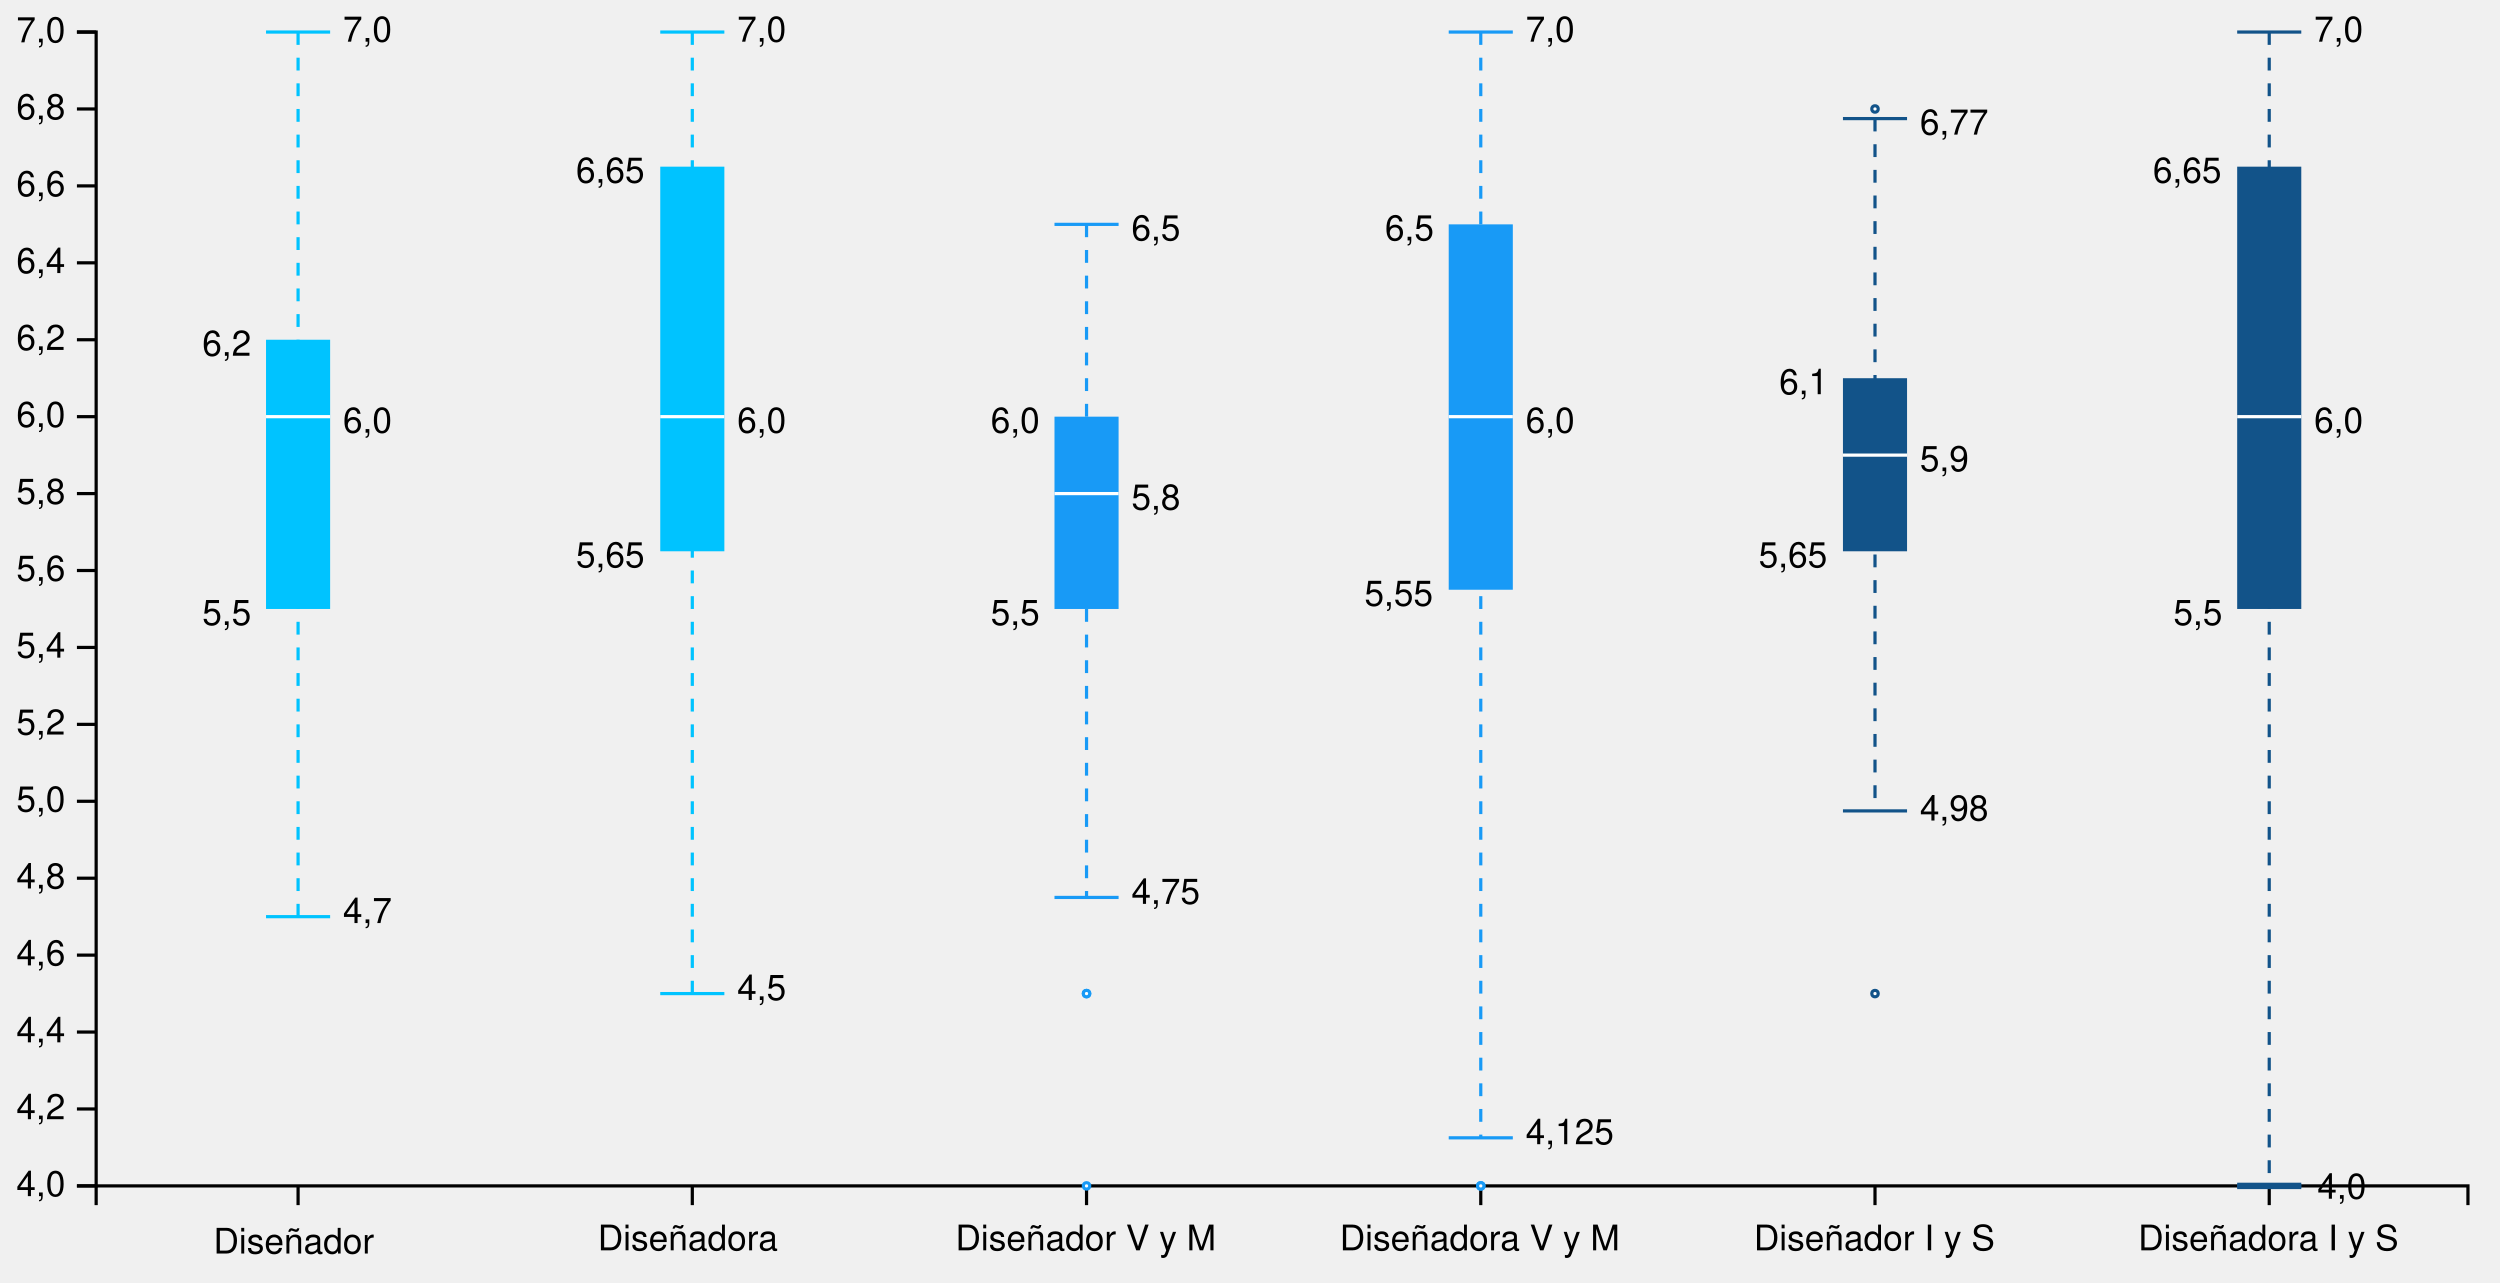
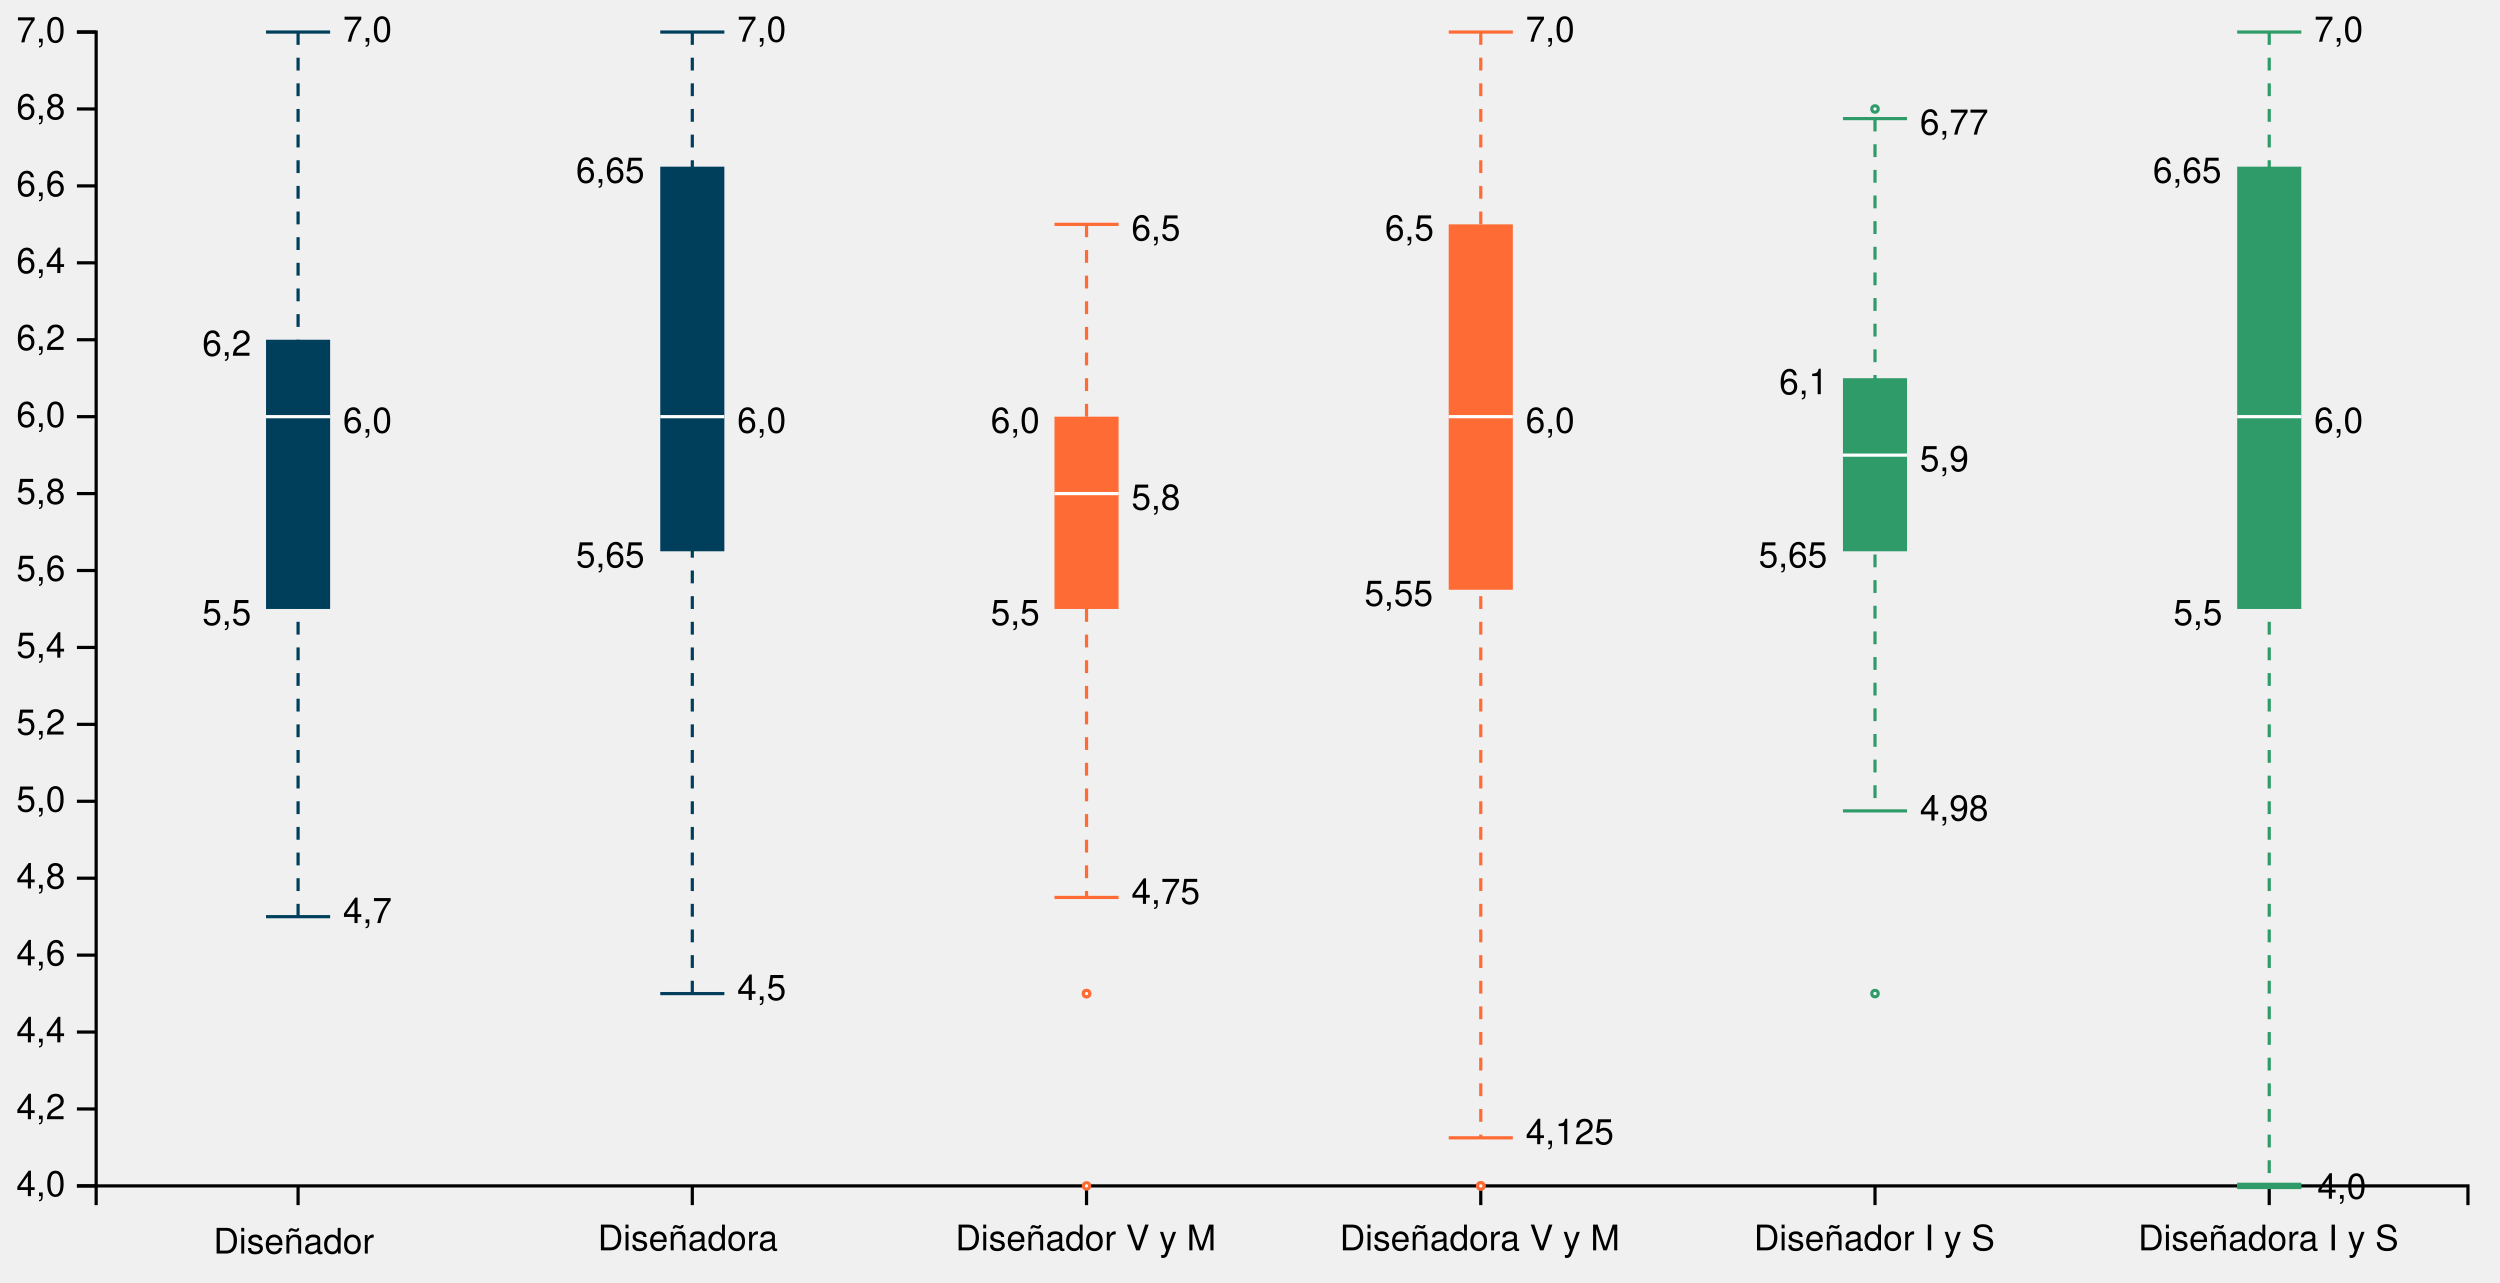
<svg xmlns="http://www.w3.org/2000/svg" version="1.2" viewBox="0 0 780 400">
  <style>
        tspan {
            white-space: pre;
        }
        .s0 {
            fill: none;
            stroke: #000000;
        }
        .t1 {
            font-size: 11px;
            fill: #000000;
            font-weight: 400;
            font-family: Helvetica, Arial, sans-serif;
        }
        .s2 {
            fill: #000000;
-             stroke: #00c3ff;
+             stroke: #003f5c;
            stroke-dasharray: 4;
        }
        .s3 {
            fill: #000000;
-             stroke: #00c3ff;
+             stroke: #003f5c;
        }
        .s4 {
-             fill: #00c3ff;
+             fill: #003f5c;
        }
        .s5 {
            fill: #000000;
            stroke: #ffffff;
        }
        .s6 {
            fill: #000000;
-             stroke: #189af6;
+             stroke: #ff6b35;
            stroke-dasharray: 4;
        }
        .s7 {
            fill: #000000;
-             stroke: #189af6;
+             stroke: #ff6b35;
        }
        .s8 {
-             fill: #189af6;
+             fill: #ff6b35;
        }
        .s9 {
            fill: #ffffff;
-             stroke: #189af6;
+             stroke: #ff6b35;
        }
        .s10 {
            fill: #000000;
-             stroke: #125389;
+             stroke: #2f9b69;
            stroke-dasharray: 4;
        }
        .s11 {
            fill: #000000;
-             stroke: #125389;
+             stroke: #2f9b69;
        }
        .s12 {
-             fill: #125389;
+             fill: #2f9b69;
        }
        .s13 {
            fill: #ffffff;
-             stroke: #125389;
+             stroke: #2f9b69;
        }
        .s14 {
            fill: #000000;
-             stroke: #125389;
+             stroke: #2f9b69;
            stroke-width: 2;
        }
    </style>
  <g id="viz">
    <g id="y axis">
      <path class="s0" d="m24 370h6v-360h-6" />
      <g>
        <path class="s0" d="m30 370h-6" />
        <text id="4,0" style="transform: matrix(1, 0, 0, 1, 5.1, 373.2);">
          <tspan x="0" y="0" class="t1">4,0</tspan>
        </text>
      </g>
      <g>
        <path class="s0" d="m30 346h-6" />
        <text id="4,2" style="transform: matrix(1, 0, 0, 1, 5.1, 349.2);">
          <tspan x="0" y="0" class="t1">4,2</tspan>
        </text>
      </g>
      <g>
        <path class="s0" d="m30 322h-6" />
        <text id="4,4" style="transform: matrix(1, 0, 0, 1, 5.1, 325.2);">
          <tspan x="0" y="0" class="t1">4,4</tspan>
        </text>
      </g>
      <g>
        <path class="s0" d="m30 298h-6" />
        <text id="4,6" style="transform: matrix(1, 0, 0, 1, 5.1, 301.2);">
          <tspan x="0" y="0" class="t1">4,6</tspan>
        </text>
      </g>
      <g>
        <path class="s0" d="m30 274h-6" />
        <text id="4,8" style="transform: matrix(1, 0, 0, 1, 5.1, 277.2);">
          <tspan x="0" y="0" class="t1">4,8</tspan>
        </text>
      </g>
      <g>
        <path class="s0" d="m30 250h-6" />
        <text id="5,0" style="transform: matrix(1, 0, 0, 1, 5.1, 253.2);">
          <tspan x="0" y="0" class="t1">5,0</tspan>
        </text>
      </g>
      <g>
        <path class="s0" d="m30 226h-6" />
        <text id="5,2" style="transform: matrix(1, 0, 0, 1, 5.1, 229.2);">
          <tspan x="0" y="0" class="t1">5,2</tspan>
        </text>
      </g>
      <g>
        <path class="s0" d="m30 202h-6" />
        <text id="5,4" style="transform: matrix(1, 0, 0, 1, 5.1, 205.2);">
          <tspan x="0" y="0" class="t1">5,4</tspan>
        </text>
      </g>
      <g>
        <path class="s0" d="m30 178h-6" />
        <text id="5,6" style="transform: matrix(1, 0, 0, 1, 5.1, 181.2);">
          <tspan x="0" y="0" class="t1">5,6</tspan>
        </text>
      </g>
      <g>
        <path class="s0" d="m30 154h-6" />
        <text id="5,8" style="transform: matrix(1, 0, 0, 1, 5.1, 157.2);">
          <tspan x="0" y="0" class="t1">5,8</tspan>
        </text>
      </g>
      <g>
        <path class="s0" d="m30 130h-6" />
        <text id="6,0" style="transform: matrix(1, 0, 0, 1, 5.1, 133.2);">
          <tspan x="0" y="0" class="t1">6,0</tspan>
        </text>
      </g>
      <g>
        <path class="s0" d="m30 106h-6" />
        <text id="6,2" style="transform: matrix(1, 0, 0, 1, 5.1, 109.2);">
          <tspan x="0" y="0" class="t1">6,2</tspan>
        </text>
      </g>
      <g>
        <path class="s0" d="m30 82h-6" />
        <text id="6,4" style="transform: matrix(1, 0, 0, 1, 5.1, 85.2);">
          <tspan x="0" y="0" class="t1">6,4</tspan>
        </text>
      </g>
      <g>
        <path class="s0" d="m30 58h-6" />
        <text id="6,6" style="transform: matrix(1, 0, 0, 1, 5.1, 61.2);">
          <tspan x="0" y="0" class="t1">6,6</tspan>
        </text>
      </g>
      <g>
        <path class="s0" d="m30 34h-6" />
        <text id="6,8" style="transform: matrix(1, 0, 0, 1, 5.1, 37.2);">
          <tspan x="0" y="0" class="t1">6,8</tspan>
        </text>
      </g>
      <g>
        <path class="s0" d="m30 10h-6" />
        <text id="7,0" style="transform: matrix(1, 0, 0, 1, 5.1, 13.2);">
          <tspan x="0" y="0" class="t1">7,0</tspan>
        </text>
      </g>
    </g>
    <g id="x axis">
      <path class="s0" d="m30 376v-6h740v6" />
      <g>
        <path class="s0" d="m93 370v6" />
        <text id="Diseñador " style="transform: matrix(1, 0, 0, 1, 66.6, 391.1);">
          <tspan x="0" y="0" class="t1">Diseñador</tspan>
        </text>
      </g>
      <g>
        <path class="s0" d="m216 370v6" />
        <text id="Diseñadora " style="transform: matrix(1, 0, 0, 1, 186.5, 390.1);">
          <tspan x="0" y="0" class="t1">Diseñadora</tspan>
        </text>
      </g>
      <g>
        <path class="s0" d="m339 370v6" />
        <text id="Diseñador V y M" style="transform: matrix(1, 0, 0, 1, 298.1, 390.1);">
          <tspan x="0" y="0" class="t1">Diseñador V y M</tspan>
        </text>
      </g>
      <g>
        <path class="s0" d="m462 370v6" />
        <text id="Diseñadora V y M" style="transform: matrix(1, 0, 0, 1, 418, 390.1);">
          <tspan x="0" y="0" class="t1">Diseñadora V y M</tspan>
        </text>
      </g>
      <g>
        <path class="s0" d="m585 370v6" />
        <text id="Diseñador I y S" style="transform: matrix(1, 0, 0, 1, 547.2, 390.1);">
          <tspan x="0" y="0" class="t1">Diseñador I y S</tspan>
        </text>
      </g>
      <g>
        <path class="s0" d="m708 370v6" />
        <text id="Diseñadora I y S" style="transform: matrix(1, 0, 0, 1, 667.1, 390.1);">
          <tspan x="0" y="0" class="t1">Diseñadora I y S</tspan>
        </text>
      </g>
    </g>
    <g id="boxplots">
      <g id="diseñador">
        <path class="s2" d="m93 10v276" />
        <path class="s3" d="m83 10h20" />
        <path class="s3" d="m83 286h20" />
        <path class="s4" d="m83 106h20v84h-20z" />
        <path class="s5" d="m83 130h20" />
      </g>
      <g id="diseñadora">
        <path class="s2" d="m216 10v300" />
        <path class="s3" d="m206 10h20" />
        <path class="s3" d="m206 310h20" />
        <path class="s4" d="m206 52h20v120h-20z" />
        <path class="s5" d="m206 130h20" />
      </g>
      <g id="diseñador v y m">
        <path class="s6" d="m339 70v210" />
        <path class="s7" d="m329 70h20" />
        <path class="s7" d="m329 280h20" />
        <path class="s8" d="m329 130h20v60h-20z" />
        <path class="s5" d="m329 154h20" />
        <path class="s9" d="m339 311c-0.6 0-1-0.4-1-1 0-0.6 0.4-1 1-1 0.6 0 1 0.4 1 1 0 0.6-0.4 1-1 1z" />
        <path class="s9" d="m339 311c-0.6 0-1-0.4-1-1 0-0.6 0.4-1 1-1 0.6 0 1 0.4 1 1 0 0.6-0.4 1-1 1z" />
        <path class="s9" d="m339 371c-0.6 0-1-0.4-1-1 0-0.6 0.4-1 1-1 0.6 0 1 0.4 1 1 0 0.6-0.4 1-1 1z" />
      </g>
      <g id="diseñadora v y m">
        <path class="s6" d="m462 10v345" />
        <path class="s7" d="m452 10h20" />
        <path class="s7" d="m452 355h20" />
        <path class="s8" d="m452 70h20v114h-20z" />
        <path class="s5" d="m452 130h20" />
        <path class="s9" d="m462 371c-0.6 0-1-0.4-1-1 0-0.6 0.4-1 1-1 0.6 0 1 0.4 1 1 0 0.6-0.4 1-1 1z" />
        <path class="s9" d="m462 371c-0.6 0-1-0.4-1-1 0-0.6 0.4-1 1-1 0.6 0 1 0.4 1 1 0 0.6-0.4 1-1 1z" />
      </g>
      <g id="diseñador i y s">
        <path class="s10" d="m585 37v216" />
        <path class="s11" d="m575 37h20" />
        <path class="s11" d="m575 253h20" />
        <path class="s12" d="m575 118h20v54h-20z" />
        <path class="s5" d="m575 142h20" />
        <path class="s13" d="m585 311c-0.6 0-1-0.4-1-1 0-0.6 0.4-1 1-1 0.6 0 1 0.4 1 1 0 0.6-0.4 1-1 1z" />
        <path class="s13" d="m585 35c-0.6 0-1-0.4-1-1 0-0.6 0.4-1 1-1 0.6 0 1 0.4 1 1 0 0.6-0.4 1-1 1z" />
      </g>
      <g id="diseñadora i y s">
        <path class="s10" d="m708 10v360" />
        <path class="s11" d="m698 10h20" />
        <path id="Layer copy" class="s14" d="m698 370h20" />
        <path class="s11" d="m698 370h20" />
        <path class="s12" d="m698 52h20v138h-20z" />
        <path class="s5" d="m698 130h20" />
      </g>
    </g>
    <g id="boxplots">
      <g>
        <text id="7,0" style="transform: matrix(1, 0, 0, 1, 107, 13);">
          <tspan x="0" y="0" class="t1">7,0</tspan>
        </text>
        <text id="4,7" style="transform: matrix(1, 0, 0, 1, 107, 288);">
          <tspan x="0" y="0" class="t1">4,7</tspan>
        </text>
        <text id="6,0" style="transform: matrix(1, 0, 0, 1, 107, 135);">
          <tspan x="0" y="0" class="t1">6,0</tspan>
        </text>
        <text id="5,5" style="transform: matrix(1, 0, 0, 1, 63.1, 195);">
          <tspan x="0" y="0" class="t1">5,5</tspan>
        </text>
        <text id="6,2" style="transform: matrix(1, 0, 0, 1, 63.1, 111);">
          <tspan x="0" y="0" class="t1">6,2</tspan>
        </text>
      </g>
      <g>
        <text id="7,0" style="transform: matrix(1, 0, 0, 1, 230, 13);">
          <tspan x="0" y="0" class="t1">7,0</tspan>
        </text>
        <text id="4,5" style="transform: matrix(1, 0, 0, 1, 230, 312);">
          <tspan x="0" y="0" class="t1">4,5</tspan>
        </text>
        <text id="6,0" style="transform: matrix(1, 0, 0, 1, 230, 135);">
          <tspan x="0" y="0" class="t1">6,0</tspan>
        </text>
        <text id="5,65" style="transform: matrix(1, 0, 0, 1, 179.7, 177);">
          <tspan x="0" y="0" class="t1">5,65</tspan>
        </text>
        <text id="6,65" style="transform: matrix(1, 0, 0, 1, 179.7, 57);">
          <tspan x="0" y="0" class="t1">6,65</tspan>
        </text>
      </g>
      <g>
        <text id="6,5" style="transform: matrix(1, 0, 0, 1, 353, 75);">
          <tspan x="0" y="0" class="t1">6,5</tspan>
        </text>
        <text id="4,75" style="transform: matrix(1, 0, 0, 1, 353, 282);">
          <tspan x="0" y="0" class="t1">4,75</tspan>
        </text>
        <text id="5,8" style="transform: matrix(1, 0, 0, 1, 353, 159);">
          <tspan x="0" y="0" class="t1">5,8</tspan>
        </text>
        <text id="5,5" style="transform: matrix(1, 0, 0, 1, 309.1, 195);">
          <tspan x="0" y="0" class="t1">5,5</tspan>
        </text>
        <text id="6,0" style="transform: matrix(1, 0, 0, 1, 309.1, 135);">
          <tspan x="0" y="0" class="t1">6,0</tspan>
        </text>
      </g>
      <g>
        <text id="7,0" style="transform: matrix(1, 0, 0, 1, 476, 13);">
          <tspan x="0" y="0" class="t1">7,0</tspan>
        </text>
        <text id="4,125" style="transform: matrix(1, 0, 0, 1, 476, 357);">
          <tspan x="0" y="0" class="t1">4,125</tspan>
        </text>
        <text id="6,0" style="transform: matrix(1, 0, 0, 1, 476, 135);">
          <tspan x="0" y="0" class="t1">6,0</tspan>
        </text>
        <text id="5,55" style="transform: matrix(1, 0, 0, 1, 425.7, 189);">
          <tspan x="0" y="0" class="t1">5,55</tspan>
        </text>
        <text id="6,5" style="transform: matrix(1, 0, 0, 1, 432.1, 75);">
          <tspan x="0" y="0" class="t1">6,5</tspan>
        </text>
      </g>
      <g>
        <text id="6,77" style="transform: matrix(1, 0, 0, 1, 599, 42);">
          <tspan x="0" y="0" class="t1">6,77</tspan>
        </text>
        <text id="4.98" style="transform: matrix(1, 0, 0, 1, 599, 256);">
          <tspan x="0" y="0" class="t1">4,98</tspan>
        </text>
        <text id="5,9" style="transform: matrix(1, 0, 0, 1, 599, 147);">
          <tspan x="0" y="0" class="t1">5,9</tspan>
        </text>
        <text id="5,65" style="transform: matrix(1, 0, 0, 1, 548.7, 177);">
          <tspan x="0" y="0" class="t1">5,65</tspan>
        </text>
        <text id="6,1" style="transform: matrix(1, 0, 0, 1, 555.1, 123);">
          <tspan x="0" y="0" class="t1">6,1</tspan>
        </text>
      </g>
      <g>
        <text id="7,0" style="transform: matrix(1, 0, 0, 1, 722, 13);">
          <tspan x="0" y="0" class="t1">7,0</tspan>
        </text>
        <text id="4,0" style="transform: matrix(1, 0, 0, 1, 723, 374);">
          <tspan x="0" y="0" class="t1">4,0</tspan>
        </text>
        <text id="6,0" style="transform: matrix(1, 0, 0, 1, 722, 135);">
          <tspan x="0" y="0" class="t1">6,0</tspan>
        </text>
        <text id="5,5" style="transform: matrix(1, 0, 0, 1, 678.1, 195);">
          <tspan x="0" y="0" class="t1">5,5</tspan>
        </text>
        <text id="6,65" style="transform: matrix(1, 0, 0, 1, 671.7, 57);">
          <tspan x="0" y="0" class="t1">6,65</tspan>
        </text>
      </g>
    </g>
  </g>
</svg>
